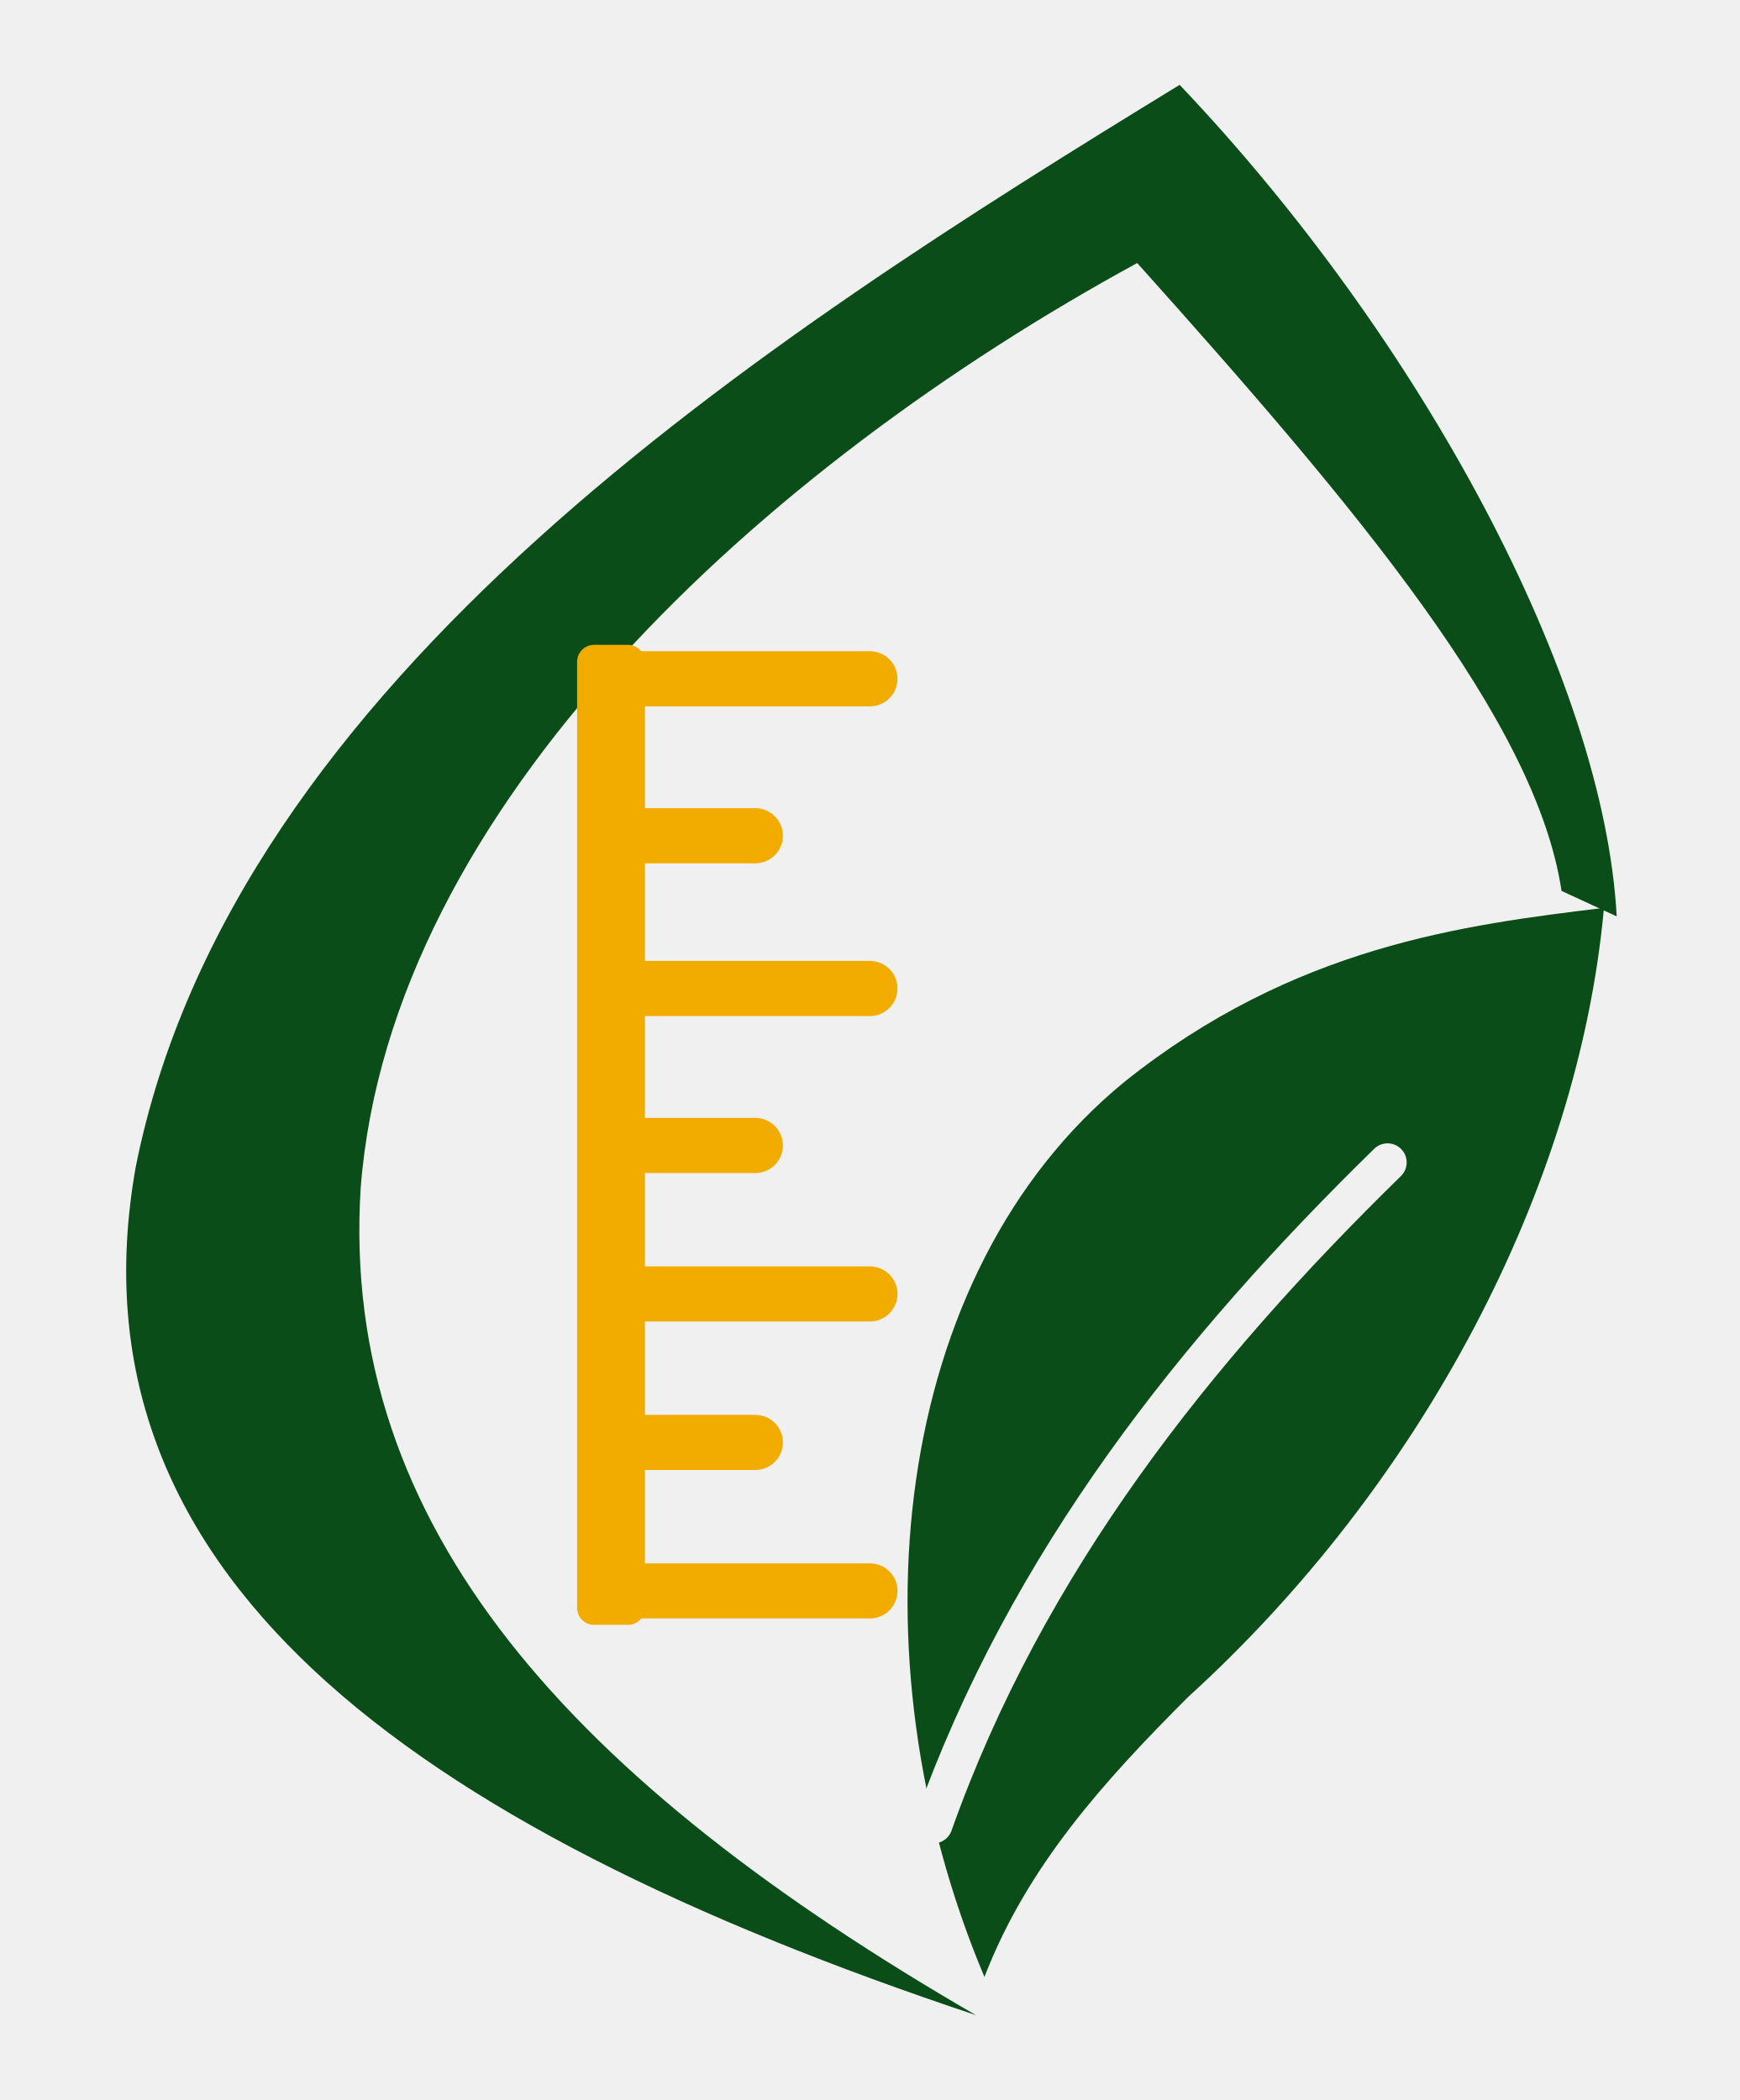
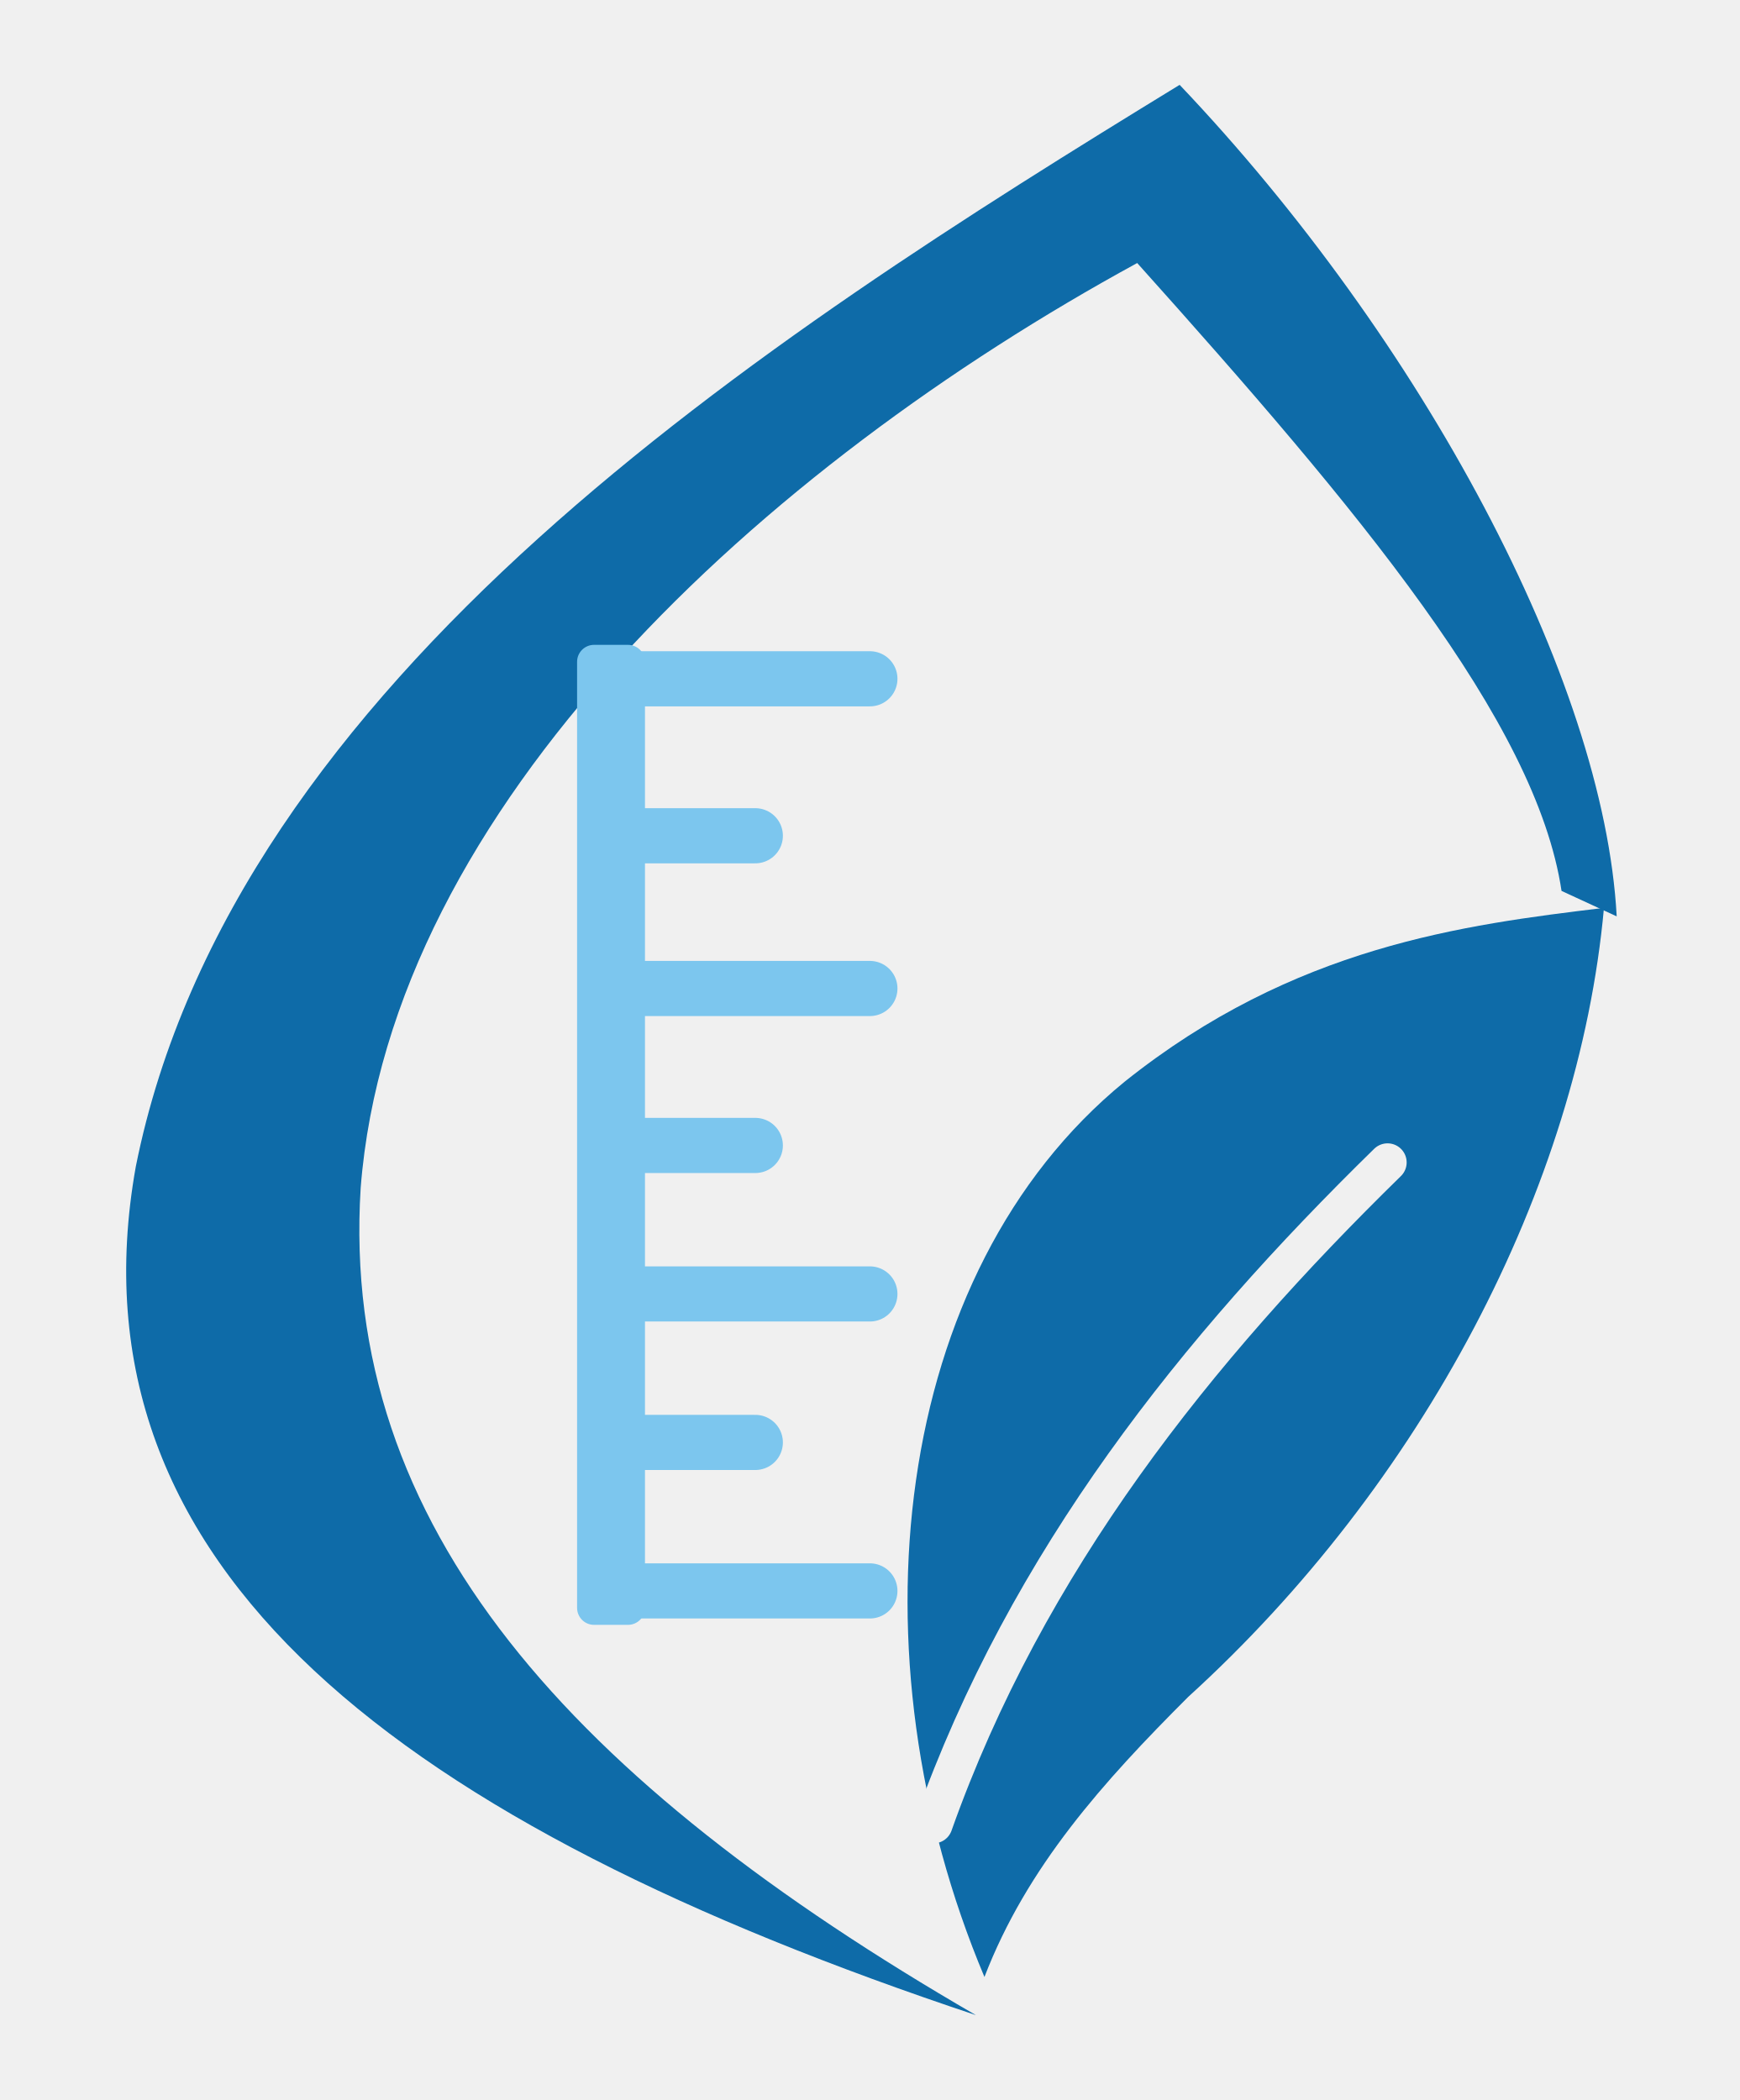
<svg xmlns="http://www.w3.org/2000/svg" viewBox="120 170 410 495" role="img" aria-labelledby="t-s">
  <defs>
    <mask id="vein-s" maskUnits="userSpaceOnUse" x="0" y="0" width="2000" height="1000">
      <rect x="0" y="0" width="2000" height="1000" fill="#fff" />
      <path d="M447 444C402 488 362 538 340 600" fill="none" stroke="#000" stroke-width="9" stroke-linecap="round" />
    </mask>
  </defs>
-   <g fill="#0A4D18">
+   <g fill="#0E6BA8">
    <path d="M398 190C300 250 175 330 152 445C135 540 215 600 350 645C255 590 200 530 205 450C212 360 300 280 388 232C440 290 482 340 488 380L501 386C498 330 455 250 398 190Z" />
    <path d="M352 636C320 560 330 470 385 425C425 393 465 388 498 384C492 450 455 520 400 570C380 590 362 610 352 636Z" mask="url(#vein-s)" />
  </g>
-   <g fill="#F2AC00">
+   <g fill="#7CC6EE">
    <rect x="256" y="322" width="16" height="231" rx="4" />
  </g>
-   <g fill="none" stroke="#F2AC00" stroke-width="13" stroke-linecap="round">
+   <g fill="none" stroke="#7CC6EE" stroke-width="13" stroke-linecap="round">
    <path d="M264 330H325" />
    <path d="M264 367H298" />
    <path d="M264 403H325" />
    <path d="M264 440H298" />
    <path d="M264 475H325" />
    <path d="M264 510H298" />
    <path d="M264 545H325" />
  </g>
</svg>
